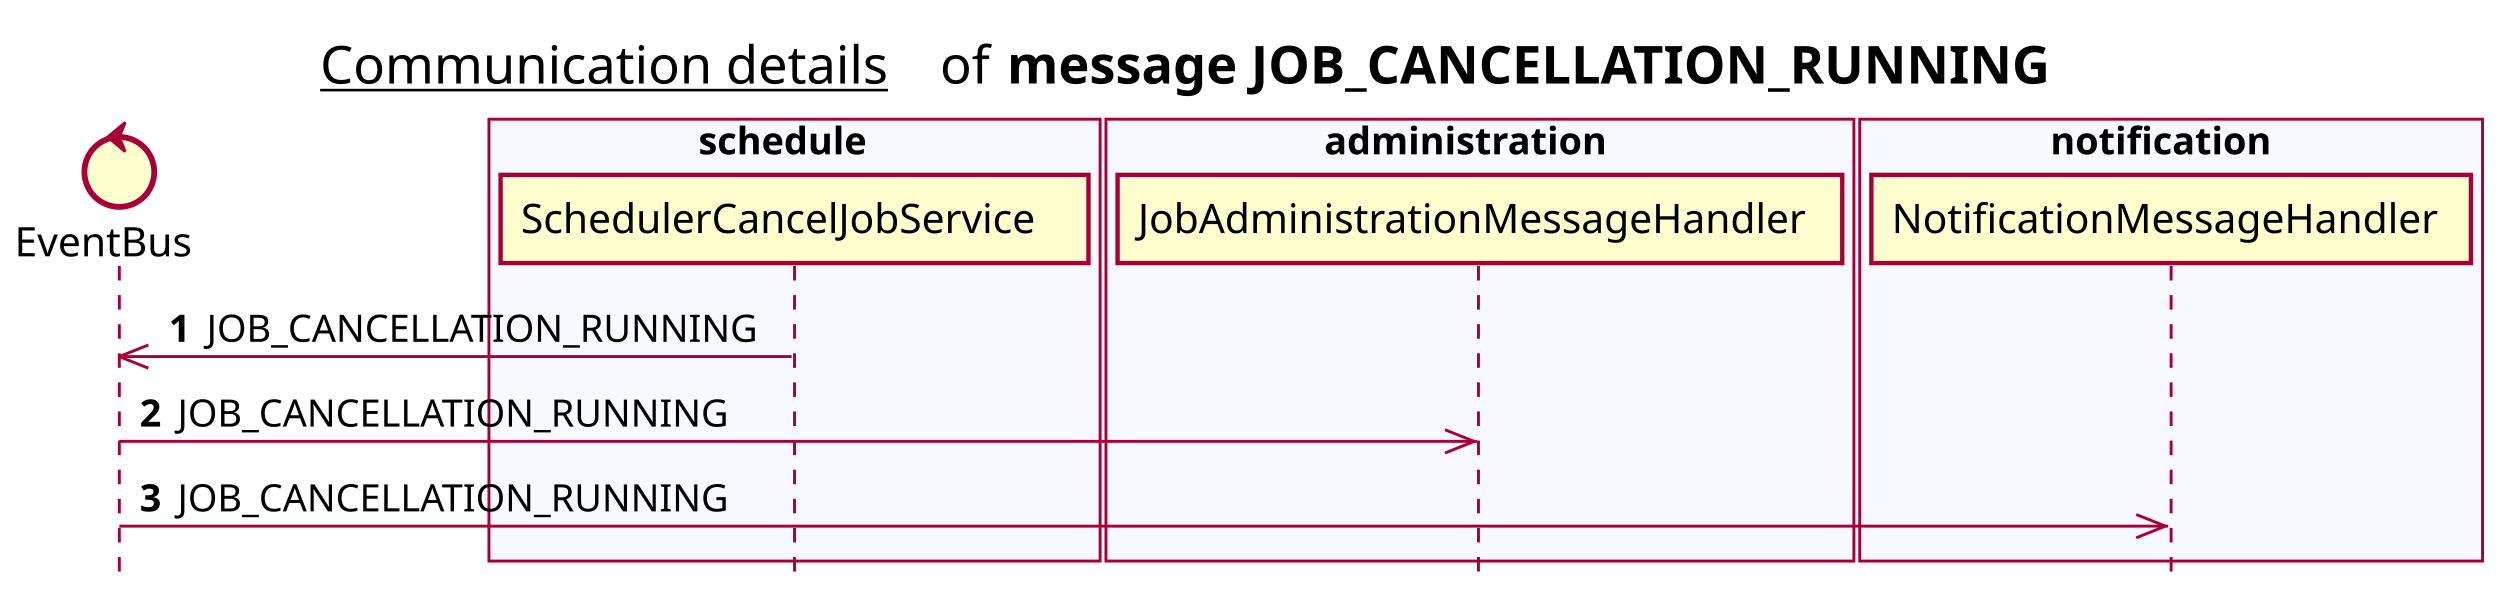
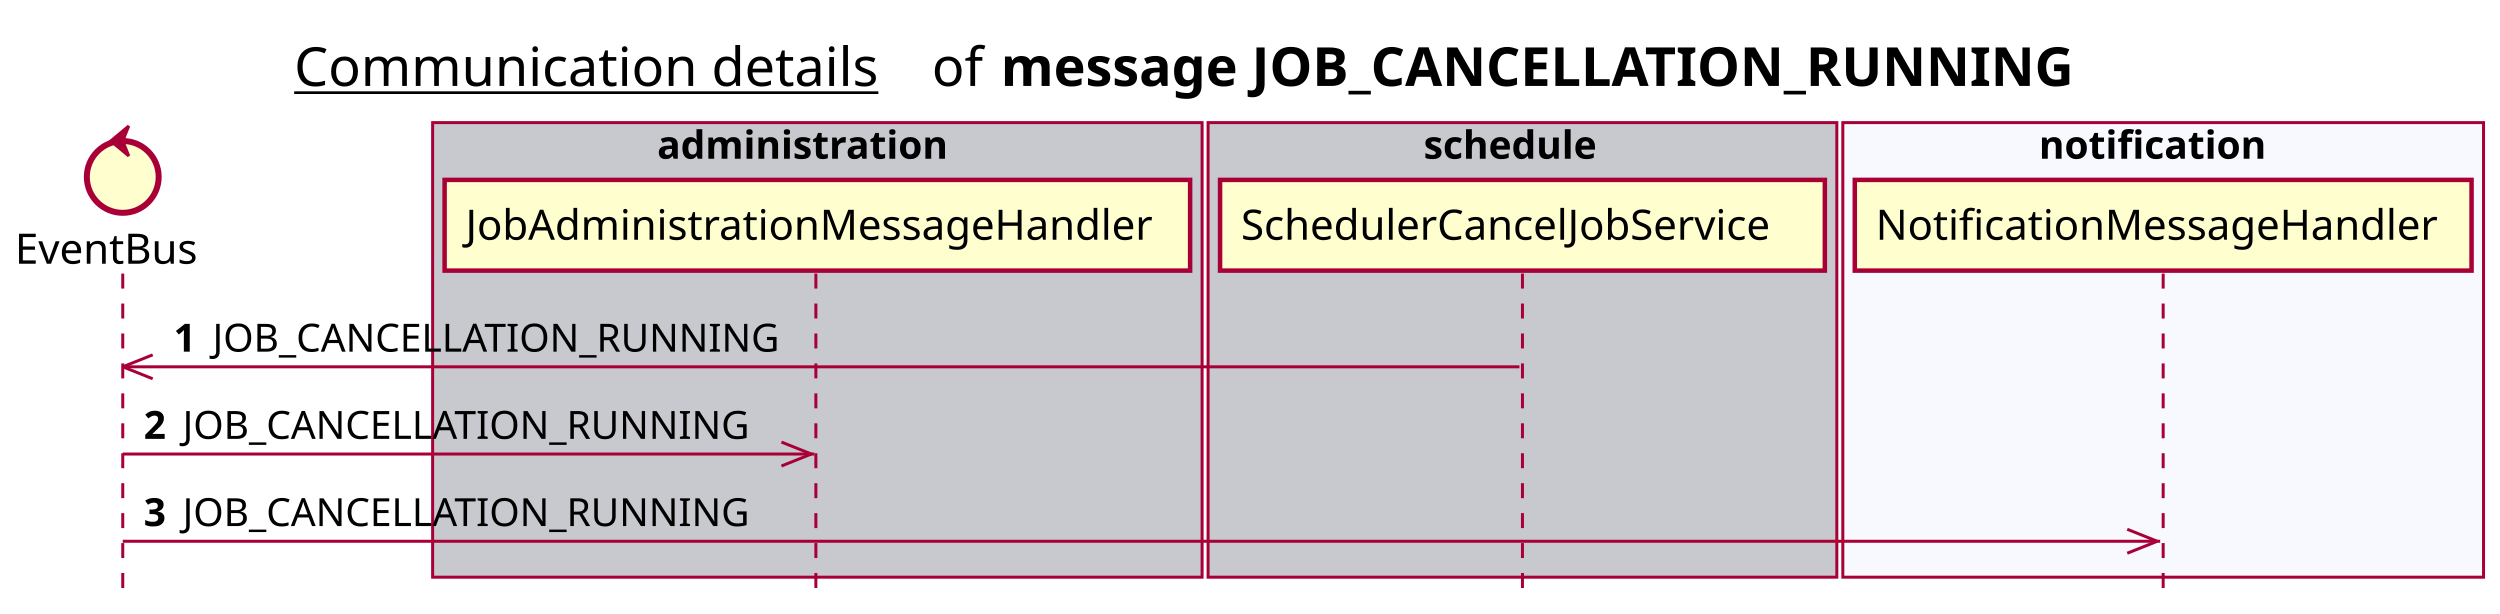
- <svg xmlns="http://www.w3.org/2000/svg" contentScriptType="application/ecmascript" contentStyleType="text/css" height="205px" preserveAspectRatio="none" style="width:859px;height:205px;background:#FFFFFF;" version="1.1" viewBox="0 0 859 205" width="859px" zoomAndPan="magnify">
+ <svg xmlns="http://www.w3.org/2000/svg" contentScriptType="application/ecmascript" contentStyleType="text/css" height="205px" preserveAspectRatio="none" style="width:835px;height:205px;background:#FFFFFF;" version="1.1" viewBox="0 0 835 205" width="835px" zoomAndPan="magnify">
  <defs />
  <g>
-     <text fill="#000000" font-family="sans-serif" font-size="18" lengthAdjust="spacing" text-decoration="underline" textLength="201" x="110" y="28.708">Communication details</text>
-     <text fill="#000000" font-family="sans-serif" font-size="18" lengthAdjust="spacing" textLength="17" x="323" y="28.708">of</text>
-     <text fill="#000000" font-family="sans-serif" font-size="18" font-weight="bold" lengthAdjust="spacing" textLength="398" x="346" y="28.708">message JOB_CANCELLATION_RUNNING</text>
-     <rect fill="#F8F8FF" height="151.828" style="stroke:#A80036;stroke-width:1.0;" width="210" x="168" y="40.953" />
-     <text fill="#000000" font-family="sans-serif" font-size="13" font-weight="bold" lengthAdjust="spacing" textLength="66" x="240" y="53.02">schedule</text>
-     <rect fill="#F8F8FF" height="151.828" style="stroke:#A80036;stroke-width:1.0;" width="257" x="380" y="40.953" />
-     <text fill="#000000" font-family="sans-serif" font-size="13" font-weight="bold" lengthAdjust="spacing" textLength="107" x="455" y="53.02">administration</text>
-     <rect fill="#F8F8FF" height="151.828" style="stroke:#A80036;stroke-width:1.0;" width="214" x="639" y="40.953" />
-     <text fill="#000000" font-family="sans-serif" font-size="13" font-weight="bold" lengthAdjust="spacing" textLength="83" x="704.5" y="53.02">notification</text>
+     <text fill="#000000" font-family="sans-serif" font-size="18" lengthAdjust="spacing" text-decoration="underline" textLength="201" x="98.25" y="28.708">Communication details</text>
+     <text fill="#000000" font-family="sans-serif" font-size="18" lengthAdjust="spacing" textLength="17" x="311.25" y="28.708">of</text>
+     <text fill="#000000" font-family="sans-serif" font-size="18" font-weight="bold" lengthAdjust="spacing" textLength="398" x="334.25" y="28.708">message JOB_CANCELLATION_RUNNING</text>
+     <rect fill="#C8C8CF" height="151.828" style="stroke:#A80036;stroke-width:1.0;" width="257" x="144.5" y="40.953" />
+     <text fill="#000000" font-family="sans-serif" font-size="13" font-weight="bold" lengthAdjust="spacing" textLength="107" x="219.5" y="53.02">administration</text>
+     <rect fill="#C8C8CF" height="151.828" style="stroke:#A80036;stroke-width:1.0;" width="210" x="403.5" y="40.953" />
+     <text fill="#000000" font-family="sans-serif" font-size="13" font-weight="bold" lengthAdjust="spacing" textLength="66" x="475.5" y="53.02">schedule</text>
+     <rect fill="#F8F8FF" height="151.828" style="stroke:#A80036;stroke-width:1.0;" width="214" x="615.5" y="40.953" />
+     <text fill="#000000" font-family="sans-serif" font-size="13" font-weight="bold" lengthAdjust="spacing" textLength="83" x="681" y="53.02">notification</text>
    <line style="stroke:#A80036;stroke-width:1.0;stroke-dasharray:5.0,5.0;" x1="41" x2="41" y1="91.383" y2="198.781" />
-     <line style="stroke:#A80036;stroke-width:1.0;stroke-dasharray:5.0,5.0;" x1="273" x2="273" y1="91.383" y2="198.781" />
-     <line style="stroke:#A80036;stroke-width:1.0;stroke-dasharray:5.0,5.0;" x1="508" x2="508" y1="91.383" y2="198.781" />
-     <line style="stroke:#A80036;stroke-width:1.0;stroke-dasharray:5.0,5.0;" x1="746" x2="746" y1="91.383" y2="198.781" />
+     <line style="stroke:#A80036;stroke-width:1.0;stroke-dasharray:5.0,5.0;" x1="272.5" x2="272.5" y1="91.383" y2="198.781" />
+     <line style="stroke:#A80036;stroke-width:1.0;stroke-dasharray:5.0,5.0;" x1="508.5" x2="508.5" y1="91.383" y2="198.781" />
+     <line style="stroke:#A80036;stroke-width:1.0;stroke-dasharray:5.0,5.0;" x1="722.5" x2="722.5" y1="91.383" y2="198.781" />
    <text fill="#000000" font-family="sans-serif" font-size="14" lengthAdjust="spacing" textLength="66" x="5" y="88.081">EventBus</text>
    <ellipse cx="41" cy="59.086" fill="#FEFECE" rx="12" ry="12" style="stroke:#A80036;stroke-width:2.0;" />
    <polygon fill="#A80036" points="37,47.086,43,42.086,41,47.086,43,52.086,37,47.086" style="stroke:#A80036;stroke-width:1.0;" />
-     <rect fill="#FEFECE" height="30.297" style="stroke:#A80036;stroke-width:1.5;" width="202" x="172" y="60.086" />
-     <text fill="#000000" font-family="sans-serif" font-size="14" lengthAdjust="spacing" textLength="188" x="179" y="80.081">SchedulerCancelJobService</text>
-     <rect fill="#FEFECE" height="30.297" style="stroke:#A80036;stroke-width:1.5;" width="249" x="384" y="60.086" />
-     <text fill="#000000" font-family="sans-serif" font-size="14" lengthAdjust="spacing" textLength="235" x="391" y="80.081">JobAdministrationMessageHandler</text>
-     <rect fill="#FEFECE" height="30.297" style="stroke:#A80036;stroke-width:1.5;" width="206" x="643" y="60.086" />
-     <text fill="#000000" font-family="sans-serif" font-size="14" lengthAdjust="spacing" textLength="192" x="650" y="80.081">NotificationMessageHandler</text>
+     <rect fill="#FEFECE" height="30.297" style="stroke:#A80036;stroke-width:1.5;" width="249" x="148.5" y="60.086" />
+     <text fill="#000000" font-family="sans-serif" font-size="14" lengthAdjust="spacing" textLength="235" x="155.5" y="80.081">JobAdministrationMessageHandler</text>
+     <rect fill="#FEFECE" height="30.297" style="stroke:#A80036;stroke-width:1.5;" width="202" x="407.5" y="60.086" />
+     <text fill="#000000" font-family="sans-serif" font-size="14" lengthAdjust="spacing" textLength="188" x="414.5" y="80.081">SchedulerCancelJobService</text>
+     <rect fill="#FEFECE" height="30.297" style="stroke:#A80036;stroke-width:1.5;" width="206" x="619.5" y="60.086" />
+     <text fill="#000000" font-family="sans-serif" font-size="14" lengthAdjust="spacing" textLength="192" x="626.5" y="80.081">NotificationMessageHandler</text>
    <line style="stroke:#A80036;stroke-width:1.0;" x1="41" x2="51" y1="122.516" y2="118.516" />
    <line style="stroke:#A80036;stroke-width:1.0;" x1="41" x2="51" y1="122.516" y2="126.516" />
-     <line style="stroke:#A80036;stroke-width:1.0;" x1="41" x2="272" y1="122.516" y2="122.516" />
+     <line style="stroke:#A80036;stroke-width:1.0;" x1="41" x2="507.5" y1="122.516" y2="122.516" />
    <text fill="#000000" font-family="sans-serif" font-size="13" font-weight="bold" lengthAdjust="spacing" textLength="9" x="58" y="117.45">1</text>
    <text fill="#000000" font-family="sans-serif" font-size="13" lengthAdjust="spacing" textLength="195" x="71" y="117.45">JOB_CANCELLATION_RUNNING</text>
-     <line style="stroke:#A80036;stroke-width:1.0;" x1="506.5" x2="496.5" y1="151.648" y2="147.648" />
-     <line style="stroke:#A80036;stroke-width:1.0;" x1="506.5" x2="496.5" y1="151.648" y2="155.648" />
-     <line style="stroke:#A80036;stroke-width:1.0;" x1="41" x2="507.5" y1="151.648" y2="151.648" />
+     <line style="stroke:#A80036;stroke-width:1.0;" x1="271" x2="261" y1="151.648" y2="147.648" />
+     <line style="stroke:#A80036;stroke-width:1.0;" x1="271" x2="261" y1="151.648" y2="155.648" />
+     <line style="stroke:#A80036;stroke-width:1.0;" x1="41" x2="272" y1="151.648" y2="151.648" />
    <text fill="#000000" font-family="sans-serif" font-size="13" font-weight="bold" lengthAdjust="spacing" textLength="9" x="48" y="146.583">2</text>
    <text fill="#000000" font-family="sans-serif" font-size="13" lengthAdjust="spacing" textLength="195" x="61" y="146.583">JOB_CANCELLATION_RUNNING</text>
-     <line style="stroke:#A80036;stroke-width:1.0;" x1="744" x2="734" y1="180.781" y2="176.781" />
-     <line style="stroke:#A80036;stroke-width:1.0;" x1="744" x2="734" y1="180.781" y2="184.781" />
-     <line style="stroke:#A80036;stroke-width:1.0;" x1="41" x2="745" y1="180.781" y2="180.781" />
+     <line style="stroke:#A80036;stroke-width:1.0;" x1="720.5" x2="710.5" y1="180.781" y2="176.781" />
+     <line style="stroke:#A80036;stroke-width:1.0;" x1="720.5" x2="710.5" y1="180.781" y2="184.781" />
+     <line style="stroke:#A80036;stroke-width:1.0;" x1="41" x2="721.5" y1="180.781" y2="180.781" />
    <text fill="#000000" font-family="sans-serif" font-size="13" font-weight="bold" lengthAdjust="spacing" textLength="9" x="48" y="175.715">3</text>
    <text fill="#000000" font-family="sans-serif" font-size="13" lengthAdjust="spacing" textLength="195" x="61" y="175.715">JOB_CANCELLATION_RUNNING</text>
  </g>
</svg>
